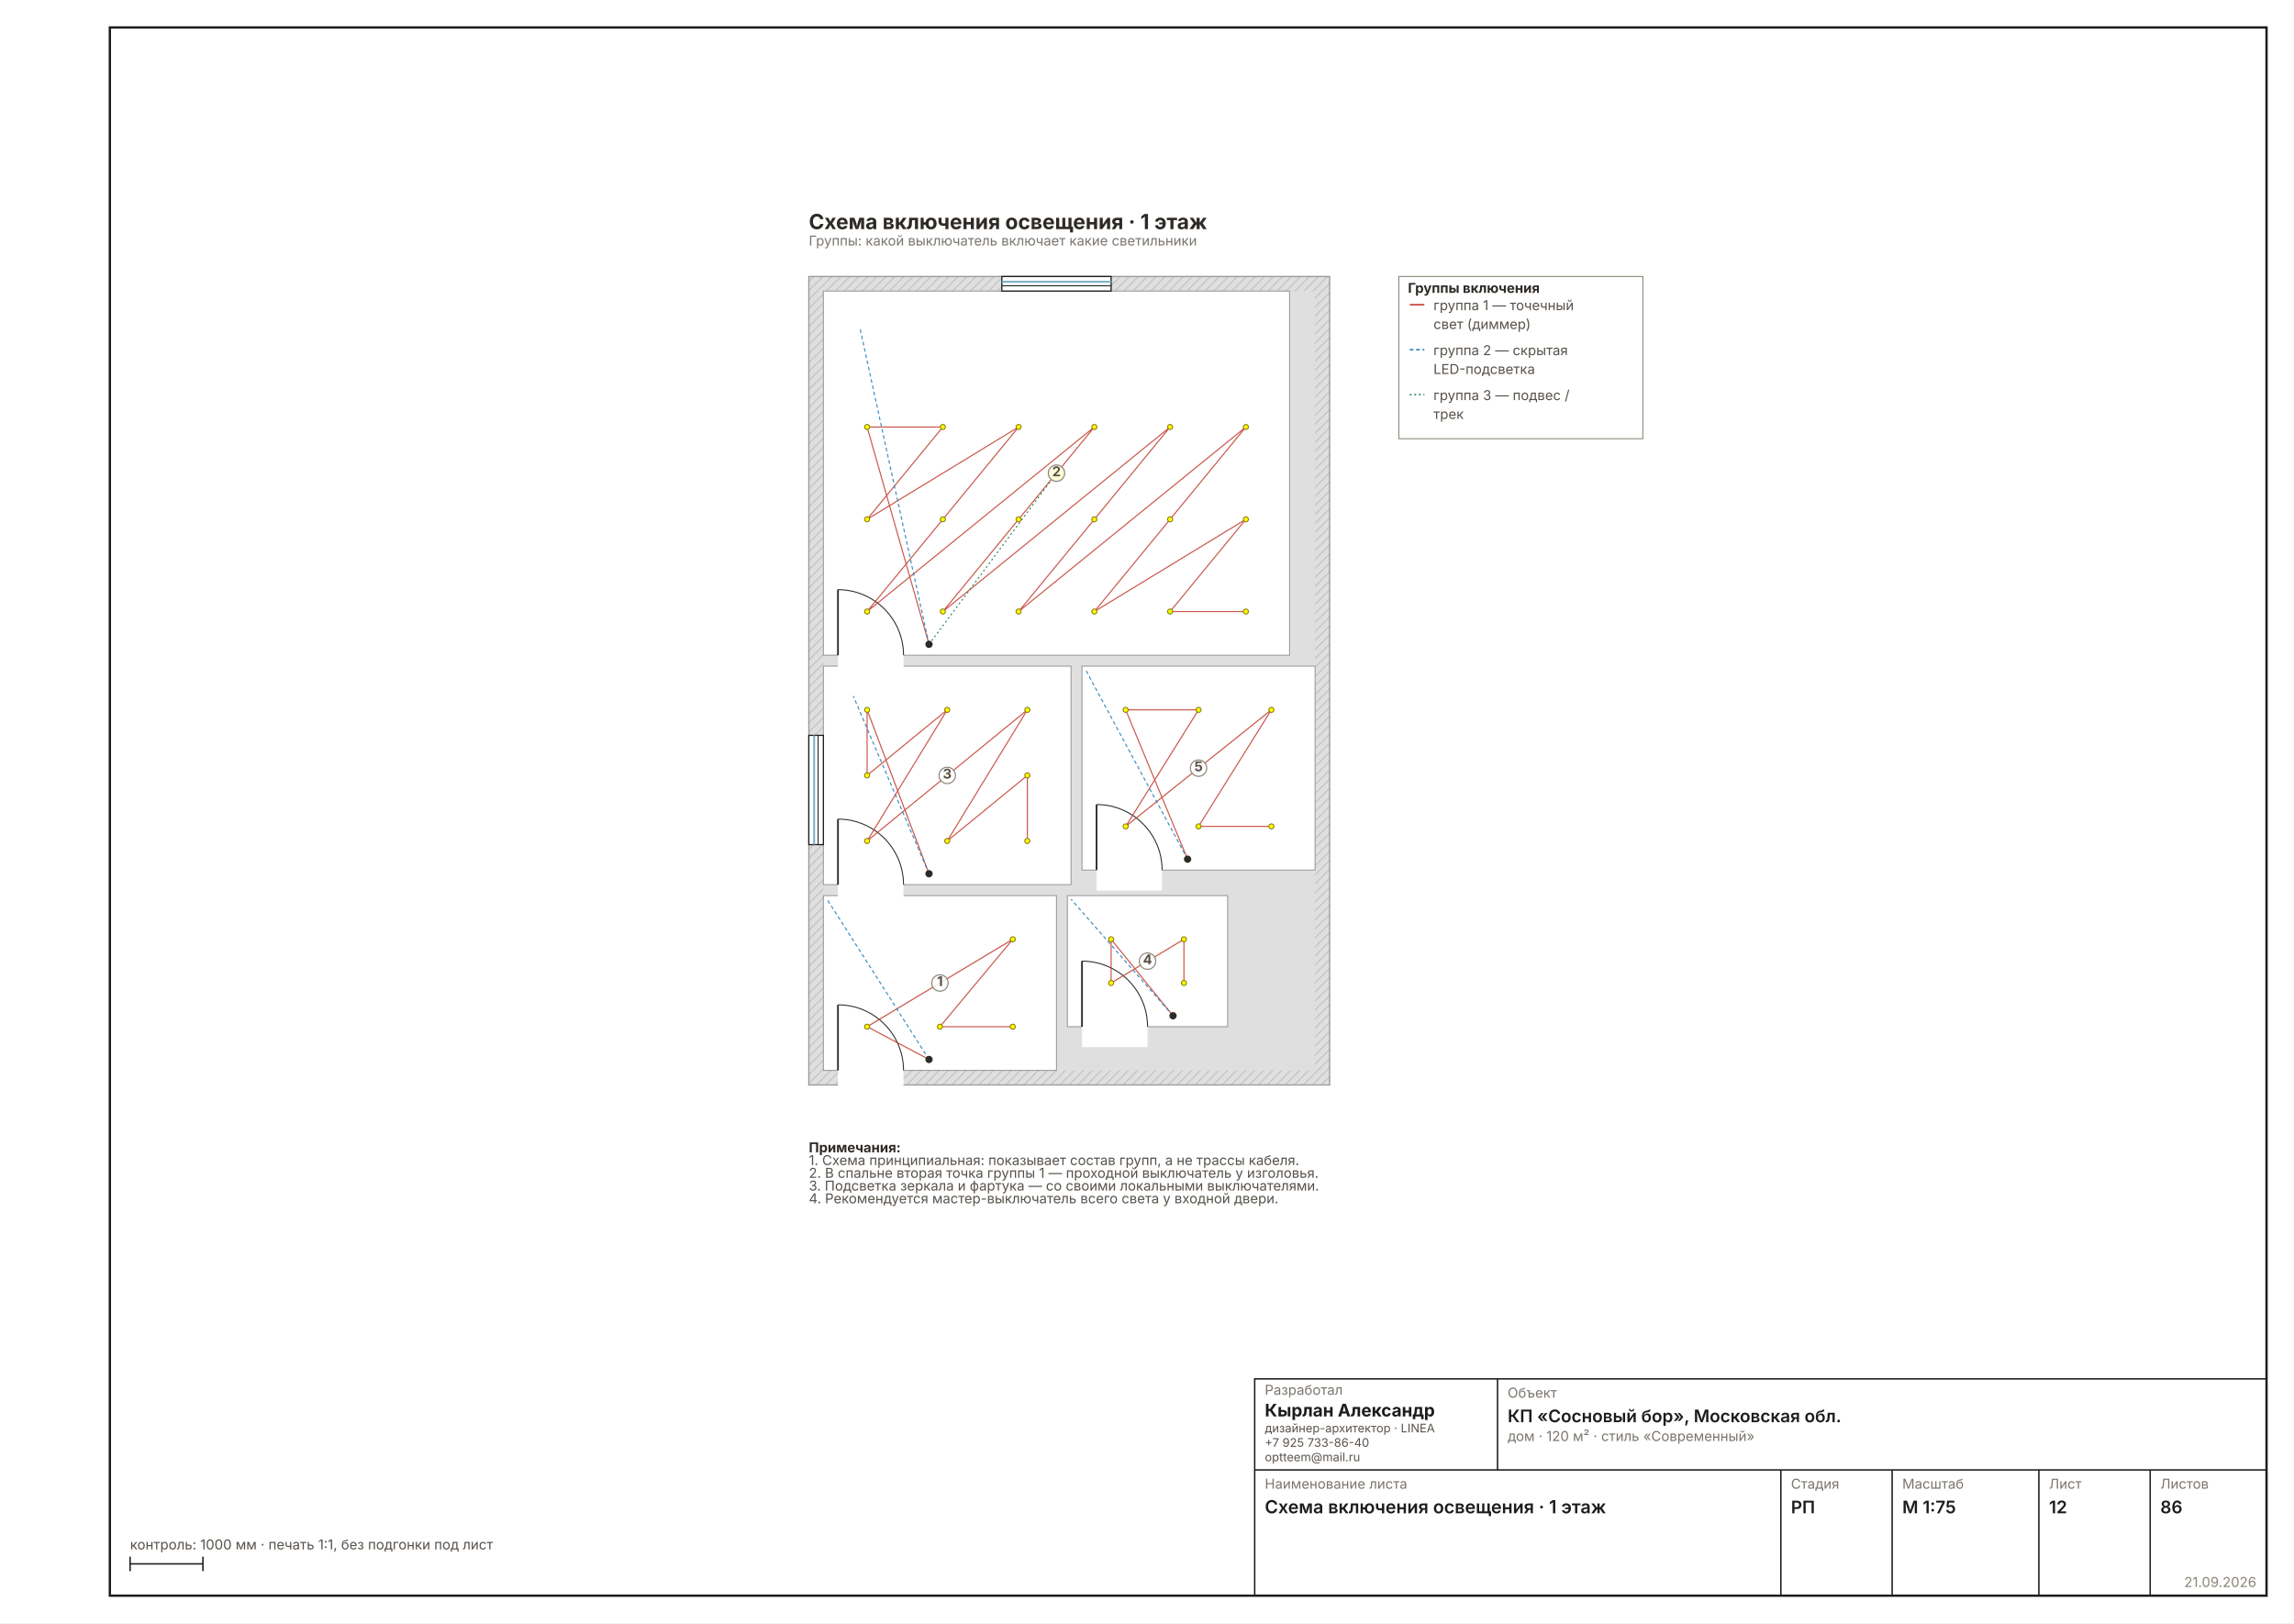
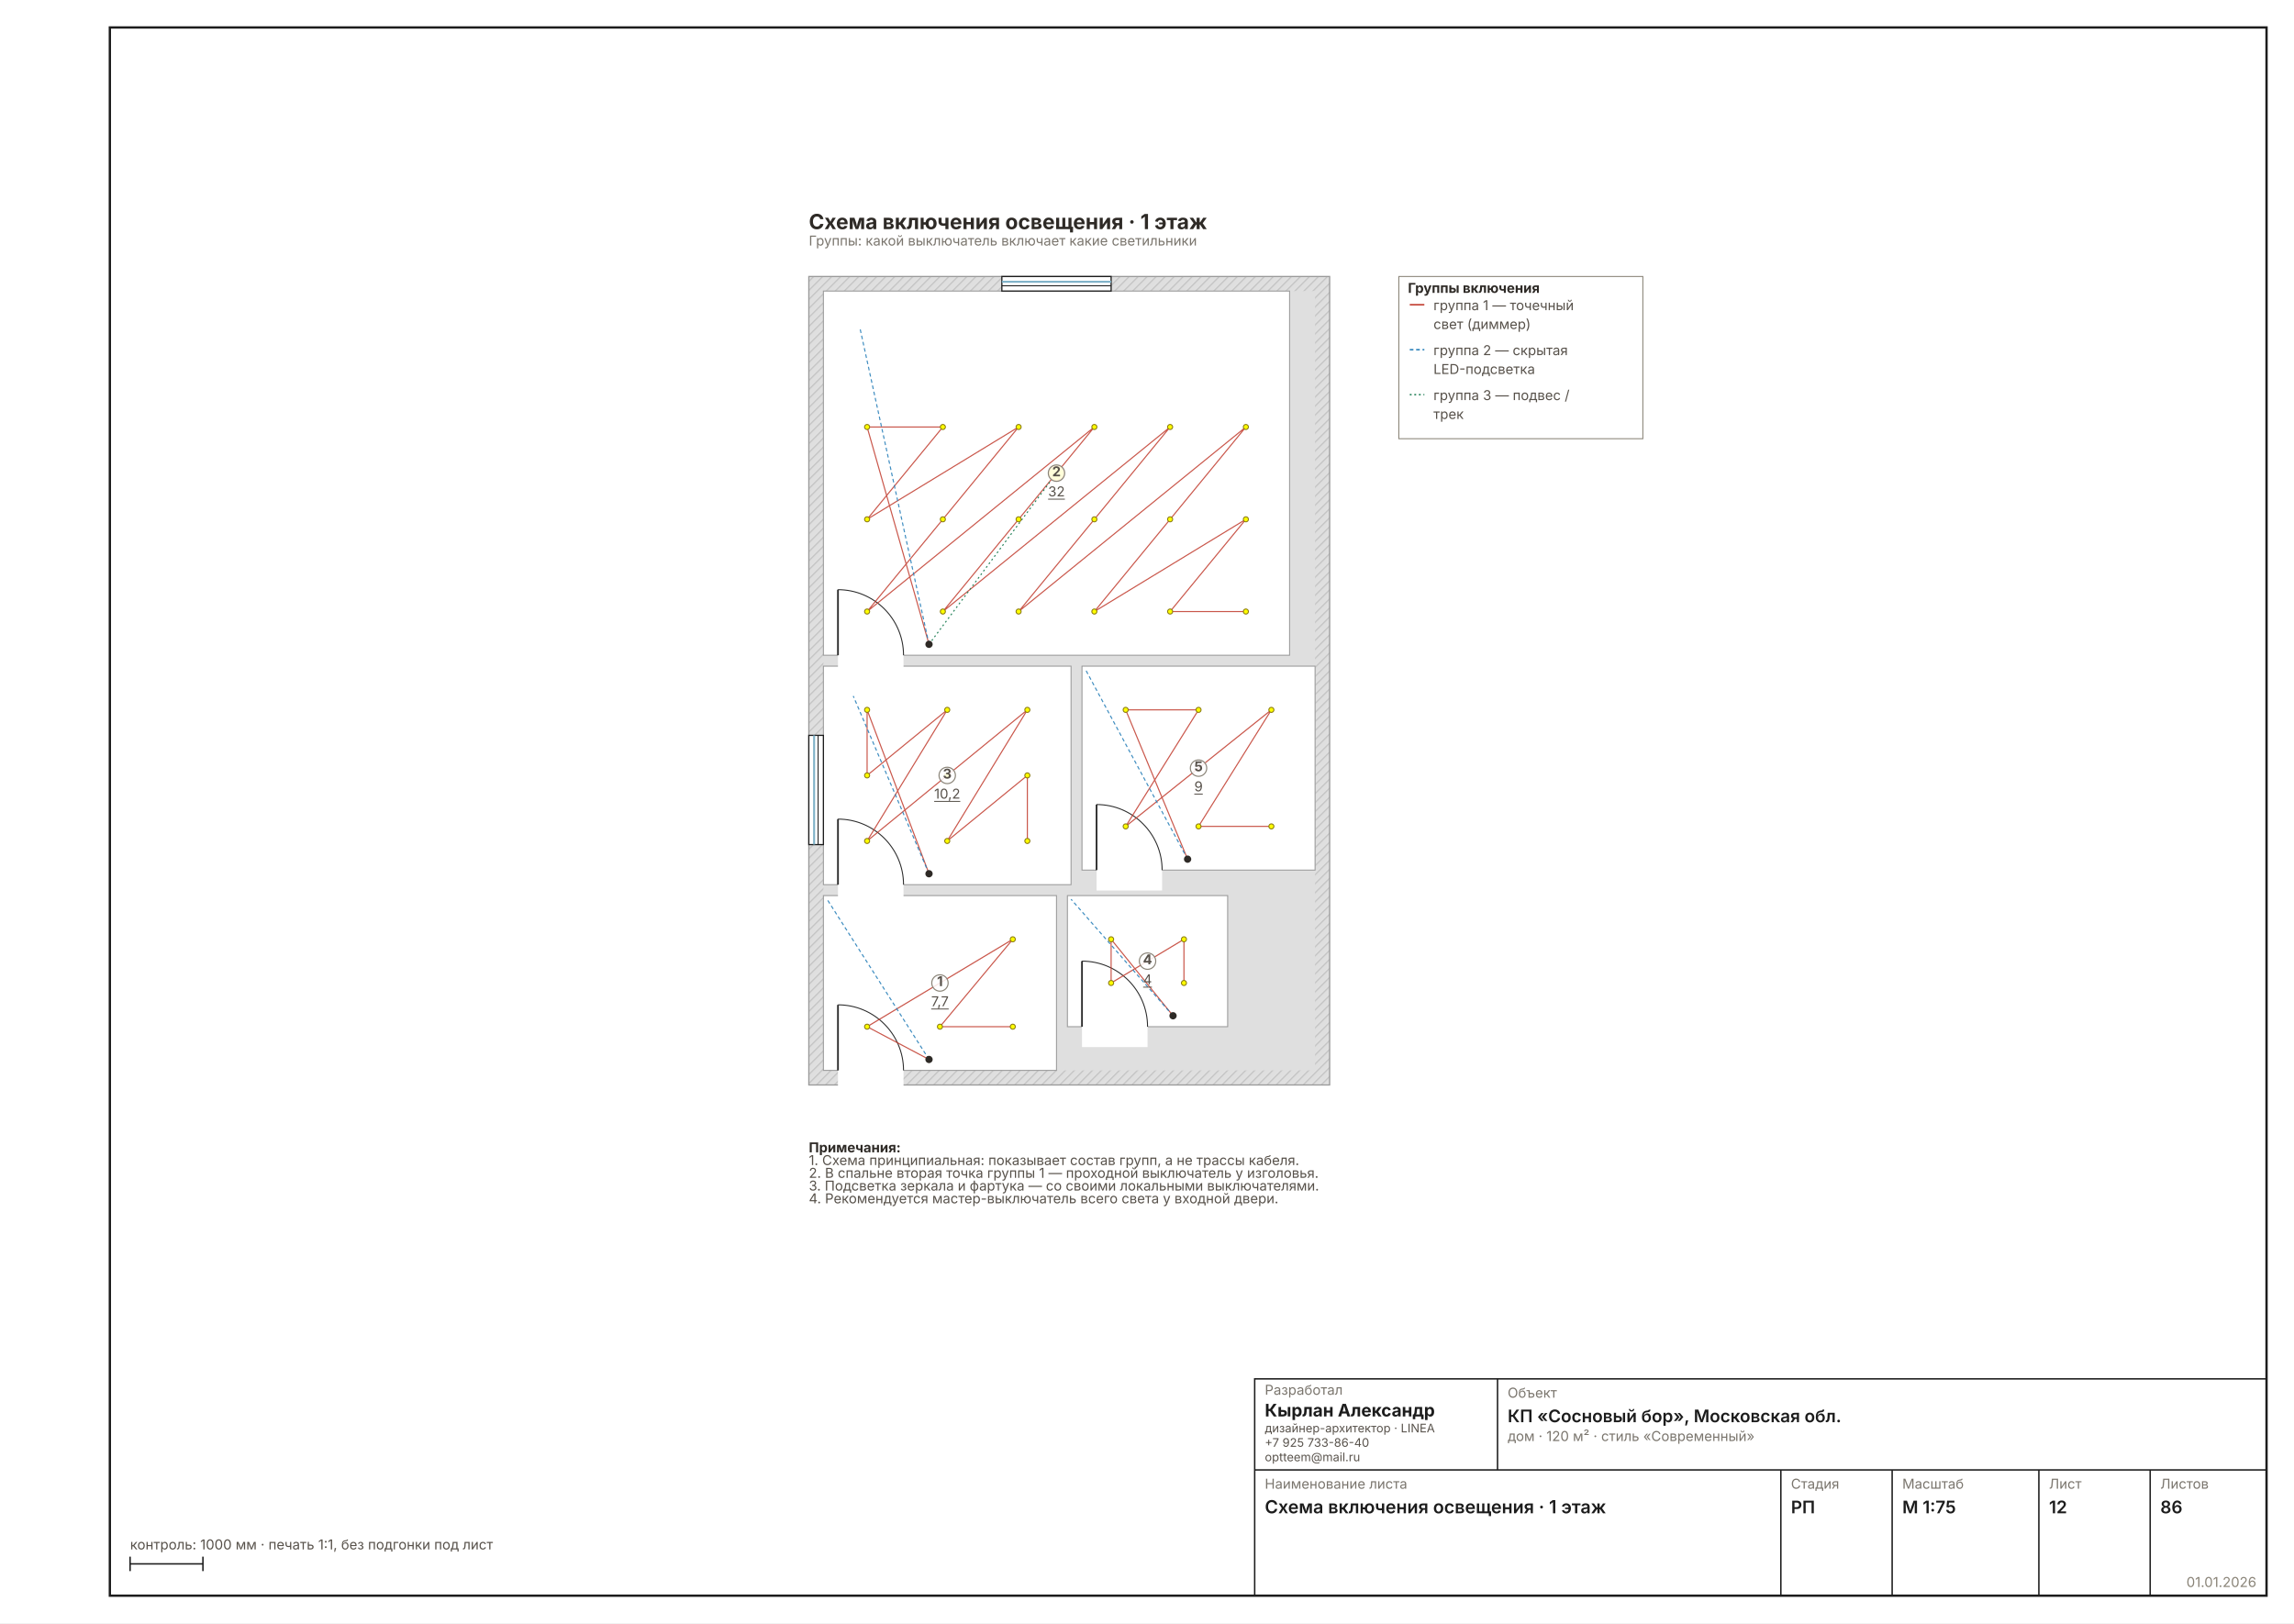
<svg xmlns="http://www.w3.org/2000/svg" width="1587" height="1123" viewBox="0 0 1587 1123" font-family="Inter, &quot;Helvetica Neue&quot;, Arial, sans-serif" data-sheet="switch-scheme" data-scale="1:75">
  <rect width="1587" height="1123" fill="#FFFFFF" />
  <rect x="76" y="19" width="1492" height="1085" fill="none" stroke="#1C1C1C" stroke-width="1.6" />
  <g transform="translate(515.4593 144.6849) scale(0.6299)">
    <defs>
      <pattern id="wh12" width="7" height="7" patternUnits="userSpaceOnUse" patternTransform="rotate(45)">
        <rect width="7" height="7" fill="#DFDFDF" />
        <line x1="0" y1="0" x2="0" y2="7" stroke="#C4C4C4" stroke-width="2.70" />
      </pattern>
    </defs>
    <rect x="70" y="74" width="572" height="888" fill="url(#wh12)" stroke="#9A9A9A" stroke-width="1.35" />
    <rect x="86" y="90" width="540" height="856" fill="#DFDFDF" />
    <rect x="86" y="754" width="256" height="192" fill="#FFFFFF" stroke="#9A9A9A" stroke-width="1.08" />
    <rect x="86" y="90" width="512" height="400" fill="#FFFFFF" stroke="#9A9A9A" stroke-width="1.08" />
    <rect x="86" y="502" width="272" height="240" fill="#FFFFFF" stroke="#9A9A9A" stroke-width="1.08" />
    <rect x="354" y="754" width="176" height="144" fill="#FFFFFF" stroke="#9A9A9A" stroke-width="1.08" />
    <rect x="370" y="502" width="256" height="224" fill="#FFFFFF" stroke="#9A9A9A" stroke-width="1.08" />
    <rect x="102" y="942.8" width="72" height="25.6" fill="#FFFFFF" />
    <line x1="102" y1="946" x2="102" y2="874" stroke="#2A2A2A" stroke-width="1.89" />
    <path d="M 174 946 A 72 72 0 0 0 102 874" fill="none" stroke="#2A2A2A" stroke-width="1.08" />
    <rect x="102" y="486.8" width="72" height="25.6" fill="#FFFFFF" />
    <line x1="102" y1="490" x2="102" y2="418" stroke="#2A2A2A" stroke-width="1.89" />
    <path d="M 174 490 A 72 72 0 0 0 102 418" fill="none" stroke="#2A2A2A" stroke-width="1.08" />
    <rect x="102" y="738.8" width="72" height="25.6" fill="#FFFFFF" />
    <line x1="102" y1="742" x2="102" y2="670" stroke="#2A2A2A" stroke-width="1.89" />
    <path d="M 174 742 A 72 72 0 0 0 102 670" fill="none" stroke="#2A2A2A" stroke-width="1.08" />
    <rect x="370" y="894.8" width="72" height="25.6" fill="#FFFFFF" />
    <line x1="370" y1="898" x2="370" y2="826" stroke="#2A2A2A" stroke-width="1.89" />
    <path d="M 442 898 A 72 72 0 0 0 370 826" fill="none" stroke="#2A2A2A" stroke-width="1.08" />
    <rect x="386" y="722.8" width="72" height="25.6" fill="#FFFFFF" />
    <line x1="386" y1="726" x2="386" y2="654" stroke="#2A2A2A" stroke-width="1.89" />
    <path d="M 458 726 A 72 72 0 0 0 386 654" fill="none" stroke="#2A2A2A" stroke-width="1.08" />
    <rect x="282" y="74" width="120" height="16" fill="#FFFFFF" stroke="#1C1C1C" stroke-width="1.35" />
    <line x1="282" y1="79.8" x2="402" y2="79.8" stroke="#7FB2C8" stroke-width="2.16" />
    <line x1="282" y1="84.2" x2="402" y2="84.2" stroke="#1C1C1C" stroke-width="1.08" />
    <rect x="70" y="578" width="16" height="120" fill="#FFFFFF" stroke="#1C1C1C" stroke-width="1.35" />
    <line x1="75.8" y1="578" x2="75.8" y2="698" stroke="#7FB2C8" stroke-width="2.16" />
    <line x1="80.2" y1="578" x2="80.2" y2="698" stroke="#1C1C1C" stroke-width="1.08" />
    <polyline points="202,934 134,898 294,802 214,898 294,898" fill="none" stroke="#C0392B" stroke-width="1.22" opacity="0.85" />
    <polyline points="202,934 90,758" fill="none" stroke="#2980B9" stroke-width="1.22" stroke-dasharray="4 3" opacity="0.9" />
    <circle cx="202" cy="934" r="4" fill="#2E2A26" />
    <circle cx="134" cy="898" r="2.8" fill="#FEFE00" stroke="#8A7A10" stroke-width="1.08" />
    <circle cx="214" cy="898" r="2.8" fill="#FEFE00" stroke="#8A7A10" stroke-width="1.08" />
    <circle cx="294" cy="802" r="2.8" fill="#FEFE00" stroke="#8A7A10" stroke-width="1.08" />
    <circle cx="294" cy="898" r="2.8" fill="#FEFE00" stroke="#8A7A10" stroke-width="1.08" />
    <polyline points="202,478 134,239.3 217.2,239.3 134,340.7 300.4,239.3 217.2,340.7 134,442 383.6,239.3 300.4,340.7 217.2,442 466.8,239.3 383.6,340.7 300.4,442 550,239.3 466.8,340.7 383.6,442 550,340.7 466.8,442 550,442" fill="none" stroke="#C0392B" stroke-width="1.22" opacity="0.85" />
    <polyline points="202,478 126,130" fill="none" stroke="#2980B9" stroke-width="1.22" stroke-dasharray="4 3" opacity="0.9" />
    <polyline points="202,478 342,290" fill="none" stroke="#27835B" stroke-width="1.22" stroke-dasharray="2 3" />
    <circle cx="202" cy="478" r="4" fill="#2E2A26" />
    <circle cx="134" cy="239.3" r="2.8" fill="#FEFE00" stroke="#8A7A10" stroke-width="1.08" />
    <circle cx="134" cy="340.7" r="2.8" fill="#FEFE00" stroke="#8A7A10" stroke-width="1.08" />
    <circle cx="134" cy="442" r="2.8" fill="#FEFE00" stroke="#8A7A10" stroke-width="1.08" />
    <circle cx="217.2" cy="239.3" r="2.8" fill="#FEFE00" stroke="#8A7A10" stroke-width="1.08" />
    <circle cx="217.2" cy="340.7" r="2.8" fill="#FEFE00" stroke="#8A7A10" stroke-width="1.08" />
    <circle cx="217.2" cy="442" r="2.8" fill="#FEFE00" stroke="#8A7A10" stroke-width="1.08" />
    <circle cx="300.4" cy="239.3" r="2.8" fill="#FEFE00" stroke="#8A7A10" stroke-width="1.08" />
    <circle cx="300.4" cy="340.7" r="2.8" fill="#FEFE00" stroke="#8A7A10" stroke-width="1.08" />
    <circle cx="300.4" cy="442" r="2.8" fill="#FEFE00" stroke="#8A7A10" stroke-width="1.08" />
    <circle cx="383.6" cy="239.3" r="2.8" fill="#FEFE00" stroke="#8A7A10" stroke-width="1.08" />
    <circle cx="383.6" cy="340.7" r="2.8" fill="#FEFE00" stroke="#8A7A10" stroke-width="1.08" />
    <circle cx="383.6" cy="442" r="2.8" fill="#FEFE00" stroke="#8A7A10" stroke-width="1.08" />
    <circle cx="466.8" cy="239.3" r="2.8" fill="#FEFE00" stroke="#8A7A10" stroke-width="1.08" />
    <circle cx="466.8" cy="340.7" r="2.8" fill="#FEFE00" stroke="#8A7A10" stroke-width="1.08" />
    <circle cx="466.8" cy="442" r="2.8" fill="#FEFE00" stroke="#8A7A10" stroke-width="1.08" />
    <circle cx="550" cy="239.3" r="2.8" fill="#FEFE00" stroke="#8A7A10" stroke-width="1.08" />
    <circle cx="550" cy="340.7" r="2.8" fill="#FEFE00" stroke="#8A7A10" stroke-width="1.08" />
    <circle cx="550" cy="442" r="2.8" fill="#FEFE00" stroke="#8A7A10" stroke-width="1.08" />
    <circle cx="342" cy="290" r="8" fill="#FEFE00" stroke="#E8A000" stroke-width="1.35" />
    <polyline points="202,730 134,550 134,622 222,550 134,694 222,622 310,550 222,694 310,622 310,694" fill="none" stroke="#C0392B" stroke-width="1.22" opacity="0.85" />
    <polyline points="202,730 118.8,534.8" fill="none" stroke="#2980B9" stroke-width="1.22" stroke-dasharray="4 3" opacity="0.9" />
    <circle cx="202" cy="730" r="4" fill="#2E2A26" />
    <circle cx="134" cy="550" r="2.8" fill="#FEFE00" stroke="#8A7A10" stroke-width="1.08" />
    <circle cx="134" cy="622" r="2.8" fill="#FEFE00" stroke="#8A7A10" stroke-width="1.08" />
    <circle cx="134" cy="694" r="2.8" fill="#FEFE00" stroke="#8A7A10" stroke-width="1.08" />
    <circle cx="222" cy="550" r="2.8" fill="#FEFE00" stroke="#8A7A10" stroke-width="1.08" />
    <circle cx="222" cy="622" r="2.8" fill="#FEFE00" stroke="#8A7A10" stroke-width="1.08" />
    <circle cx="222" cy="694" r="2.8" fill="#FEFE00" stroke="#8A7A10" stroke-width="1.08" />
    <circle cx="310" cy="550" r="2.8" fill="#FEFE00" stroke="#8A7A10" stroke-width="1.08" />
    <circle cx="310" cy="622" r="2.8" fill="#FEFE00" stroke="#8A7A10" stroke-width="1.08" />
    <circle cx="310" cy="694" r="2.8" fill="#FEFE00" stroke="#8A7A10" stroke-width="1.08" />
    <polyline points="470,886 402,802 402,850 482,802 482,850" fill="none" stroke="#C0392B" stroke-width="1.22" opacity="0.85" />
    <polyline points="470,886 358,758" fill="none" stroke="#2980B9" stroke-width="1.22" stroke-dasharray="4 3" opacity="0.9" />
    <circle cx="470" cy="886" r="4" fill="#2E2A26" />
    <circle cx="402" cy="802" r="2.8" fill="#FEFE00" stroke="#8A7A10" stroke-width="1.08" />
    <circle cx="402" cy="850" r="2.8" fill="#FEFE00" stroke="#8A7A10" stroke-width="1.08" />
    <circle cx="482" cy="802" r="2.8" fill="#FEFE00" stroke="#8A7A10" stroke-width="1.08" />
    <circle cx="482" cy="850" r="2.8" fill="#FEFE00" stroke="#8A7A10" stroke-width="1.08" />
    <polyline points="486,714 418,550 498,550 418,678 578,550 498,678 578,678" fill="none" stroke="#C0392B" stroke-width="1.22" opacity="0.85" />
    <polyline points="486,714 374,506" fill="none" stroke="#2980B9" stroke-width="1.22" stroke-dasharray="4 3" opacity="0.9" />
    <circle cx="486" cy="714" r="4" fill="#2E2A26" />
    <circle cx="418" cy="550" r="2.8" fill="#FEFE00" stroke="#8A7A10" stroke-width="1.08" />
    <circle cx="418" cy="678" r="2.8" fill="#FEFE00" stroke="#8A7A10" stroke-width="1.08" />
    <circle cx="498" cy="550" r="2.8" fill="#FEFE00" stroke="#8A7A10" stroke-width="1.08" />
    <circle cx="498" cy="678" r="2.8" fill="#FEFE00" stroke="#8A7A10" stroke-width="1.08" />
    <circle cx="578" cy="550" r="2.8" fill="#FEFE00" stroke="#8A7A10" stroke-width="1.08" />
    <circle cx="578" cy="678" r="2.8" fill="#FEFE00" stroke="#8A7A10" stroke-width="1.08" />
    <g data-el="room" />
    <circle cx="214" cy="850" r="9" fill="#FFFFFFD9" stroke="#8A8478" stroke-width="1.22" />
    <text x="214" y="853.5" font-size="15.00" font-weight="700" text-anchor="middle" fill="#57514A">1</text>
+     <text x="214" y="875.496" font-size="15.00" text-anchor="middle" fill="#57514A" text-decoration="underline">7,7</text>
    <circle cx="342" cy="290" r="9" fill="#FFFFFFD9" stroke="#8A8478" stroke-width="1.22" />
    <text x="342" y="293.5" font-size="15.00" font-weight="700" text-anchor="middle" fill="#57514A">2</text>
+     <text x="342" y="315.496" font-size="15.00" text-anchor="middle" fill="#57514A" text-decoration="underline">32</text>
    <circle cx="222" cy="622" r="9" fill="#FFFFFFD9" stroke="#8A8478" stroke-width="1.22" />
    <text x="222" y="625.5" font-size="15.00" font-weight="700" text-anchor="middle" fill="#57514A">3</text>
+     <text x="222" y="647.496" font-size="15.00" text-anchor="middle" fill="#57514A" text-decoration="underline">10,2</text>
    <circle cx="442" cy="826" r="9" fill="#FFFFFFD9" stroke="#8A8478" stroke-width="1.22" />
    <text x="442" y="829.5" font-size="15.00" font-weight="700" text-anchor="middle" fill="#57514A">4</text>
+     <text x="442" y="851.496" font-size="15.00" text-anchor="middle" fill="#57514A" text-decoration="underline">4</text>
    <circle cx="498" cy="614" r="9" fill="#FFFFFFD9" stroke="#8A8478" stroke-width="1.22" />
    <text x="498" y="617.5" font-size="15.00" font-weight="700" text-anchor="middle" fill="#57514A">5</text>
+     <text x="498" y="639.496" font-size="15.00" text-anchor="middle" fill="#57514A" text-decoration="underline">9</text>
    <g data-el="legend">
      <rect x="718" y="74" width="268" height="178.173" fill="none" stroke="#8A8478" stroke-width="1.08" />
      <text x="728" y="92" font-size="15.00" font-weight="700" fill="#2E2A26">Группы включения</text>
      <line x1="730" y1="105" x2="746" y2="105" stroke="#C0392B" stroke-width="1.62" />
      <text x="756" y="111" font-size="15.00" fill="#57514A">группа 1 — точечный</text>
      <text x="756" y="131.695" font-size="15.00" fill="#57514A">свет (диммер)</text>
      <line x1="730" y1="154.391" x2="746" y2="154.391" stroke="#2980B9" stroke-width="1.62" stroke-dasharray="4 3" />
      <text x="756" y="160.391" font-size="15.00" fill="#57514A">группа 2 — скрытая</text>
      <text x="756" y="181.086" font-size="15.00" fill="#57514A">LED-подсветка</text>
      <line x1="730" y1="203.782" x2="746" y2="203.782" stroke="#27835B" stroke-width="1.62" stroke-dasharray="2 3" />
      <text x="756" y="209.782" font-size="15.00" fill="#57514A">группа 3 — подвес /</text>
      <text x="756" y="230.477" font-size="15.00" fill="#57514A">трек</text>
    </g>
    <g data-el="notes" />
    <text x="70" y="1036" font-size="15.00" font-weight="700" fill="#2E2A26">Примечания:</text>
    <text x="70" y="1050" font-size="15.00" fill="#57514A">1. Схема принципиальная: показывает состав групп, а не трассы кабеля.</text>
    <text x="70" y="1064" font-size="15.00" fill="#57514A">2. В спальне вторая точка группы 1 — проходной выключатель у изголовья.</text>
    <text x="70" y="1078" font-size="15.00" fill="#57514A">3. Подсветка зеркала и фартука — со своими локальными выключателями.</text>
    <text x="70" y="1092" font-size="15.00" fill="#57514A">4. Рекомендуется мастер-выключатель всего света у входной двери.</text>
    <text x="70" y="22" font-size="22.95" font-weight="700" fill="#2E2A26">Схема включения освещения · 1 этаж</text>
    <text x="70" y="40" font-size="15.00" fill="#7A756D">Группы: какой выключатель включает какие светильники</text>
  </g>
  <g data-el="stamp" stroke="#1C1C1C" stroke-width="1" fill="none">
    <rect x="868" y="954" width="700" height="150" />
    <line x1="868" y1="1017" x2="1568" y2="1017" />
    <line x1="1036" y1="954" x2="1036" y2="1017" />
    <line x1="1232" y1="1017" x2="1232" y2="1104" />
    <line x1="1309" y1="1017" x2="1309" y2="1104" />
    <line x1="1410.5" y1="1017" x2="1410.5" y2="1104" />
    <line x1="1487.5" y1="1017" x2="1487.5" y2="1104" />
  </g>
  <text x="875" y="965" font-size="9.5" fill="#7A756D">Разработал</text>
  <text x="875" y="980" font-size="12" font-weight="700" fill="#1C1C1C">Кырлан Александр</text>
  <text x="875" y="991" font-size="8.2" fill="#57514A">дизайнер-архитектор · LINEA</text>
  <text x="875" y="1001" font-size="8.2" fill="#57514A">+7 925 733-86-40</text>
  <text x="875" y="1011" font-size="8.2" fill="#57514A">optteem@mail.ru</text>
  <text x="1043" y="967" font-size="9.5" fill="#7A756D">Объект</text>
  <text x="1043" y="984" font-size="12" font-weight="600" fill="#1C1C1C">КП «Сосновый бор», Московская обл.</text>
  <text x="1043" y="997" font-size="9.5" fill="#7A756D">дом · 120 м² · стиль «Современный»</text>
  <text x="875" y="1030" font-size="9.5" fill="#7A756D">Наименование листа</text>
  <text x="875" y="1047" font-size="12.5" font-weight="600" fill="#1C1C1C">Схема включения освещения · 1 этаж</text>
  <text x="1239" y="1030" font-size="9.5" fill="#7A756D">Стадия</text>
  <text x="1239" y="1047" font-size="12" font-weight="600" fill="#1C1C1C">РП</text>
  <text x="1316" y="1030" font-size="9.5" fill="#7A756D">Масштаб</text>
  <text x="1316" y="1047" font-size="12" font-weight="600" fill="#1C1C1C">М 1:75</text>
  <text x="1417.5" y="1030" font-size="9.5" fill="#7A756D">Лист</text>
  <text x="1417.5" y="1047" font-size="12" font-weight="600" fill="#1C1C1C">12</text>
  <text x="1494.5" y="1030" font-size="9.5" fill="#7A756D">Листов</text>
  <text x="1494.5" y="1047" font-size="12" font-weight="600" fill="#1C1C1C">86</text>
-   <text x="1561" y="1098" font-size="9.5" fill="#8A8478" text-anchor="end">21.09.2026</text>
+   <text x="1561" y="1098" font-size="9.5" fill="#8A8478" text-anchor="end">01.01.2026</text>
  <g stroke="#1C1C1C" stroke-width="1">
    <line x1="90" y1="1082" x2="140.392" y2="1082" />
    <line x1="90" y1="1077" x2="90" y2="1087" />
    <line x1="140.392" y1="1077" x2="140.392" y2="1087" />
  </g>
  <text x="90" y="1072" font-size="9.5" fill="#57514A">контроль: 1000 мм · печать 1:1, без подгонки под лист</text>
</svg>
